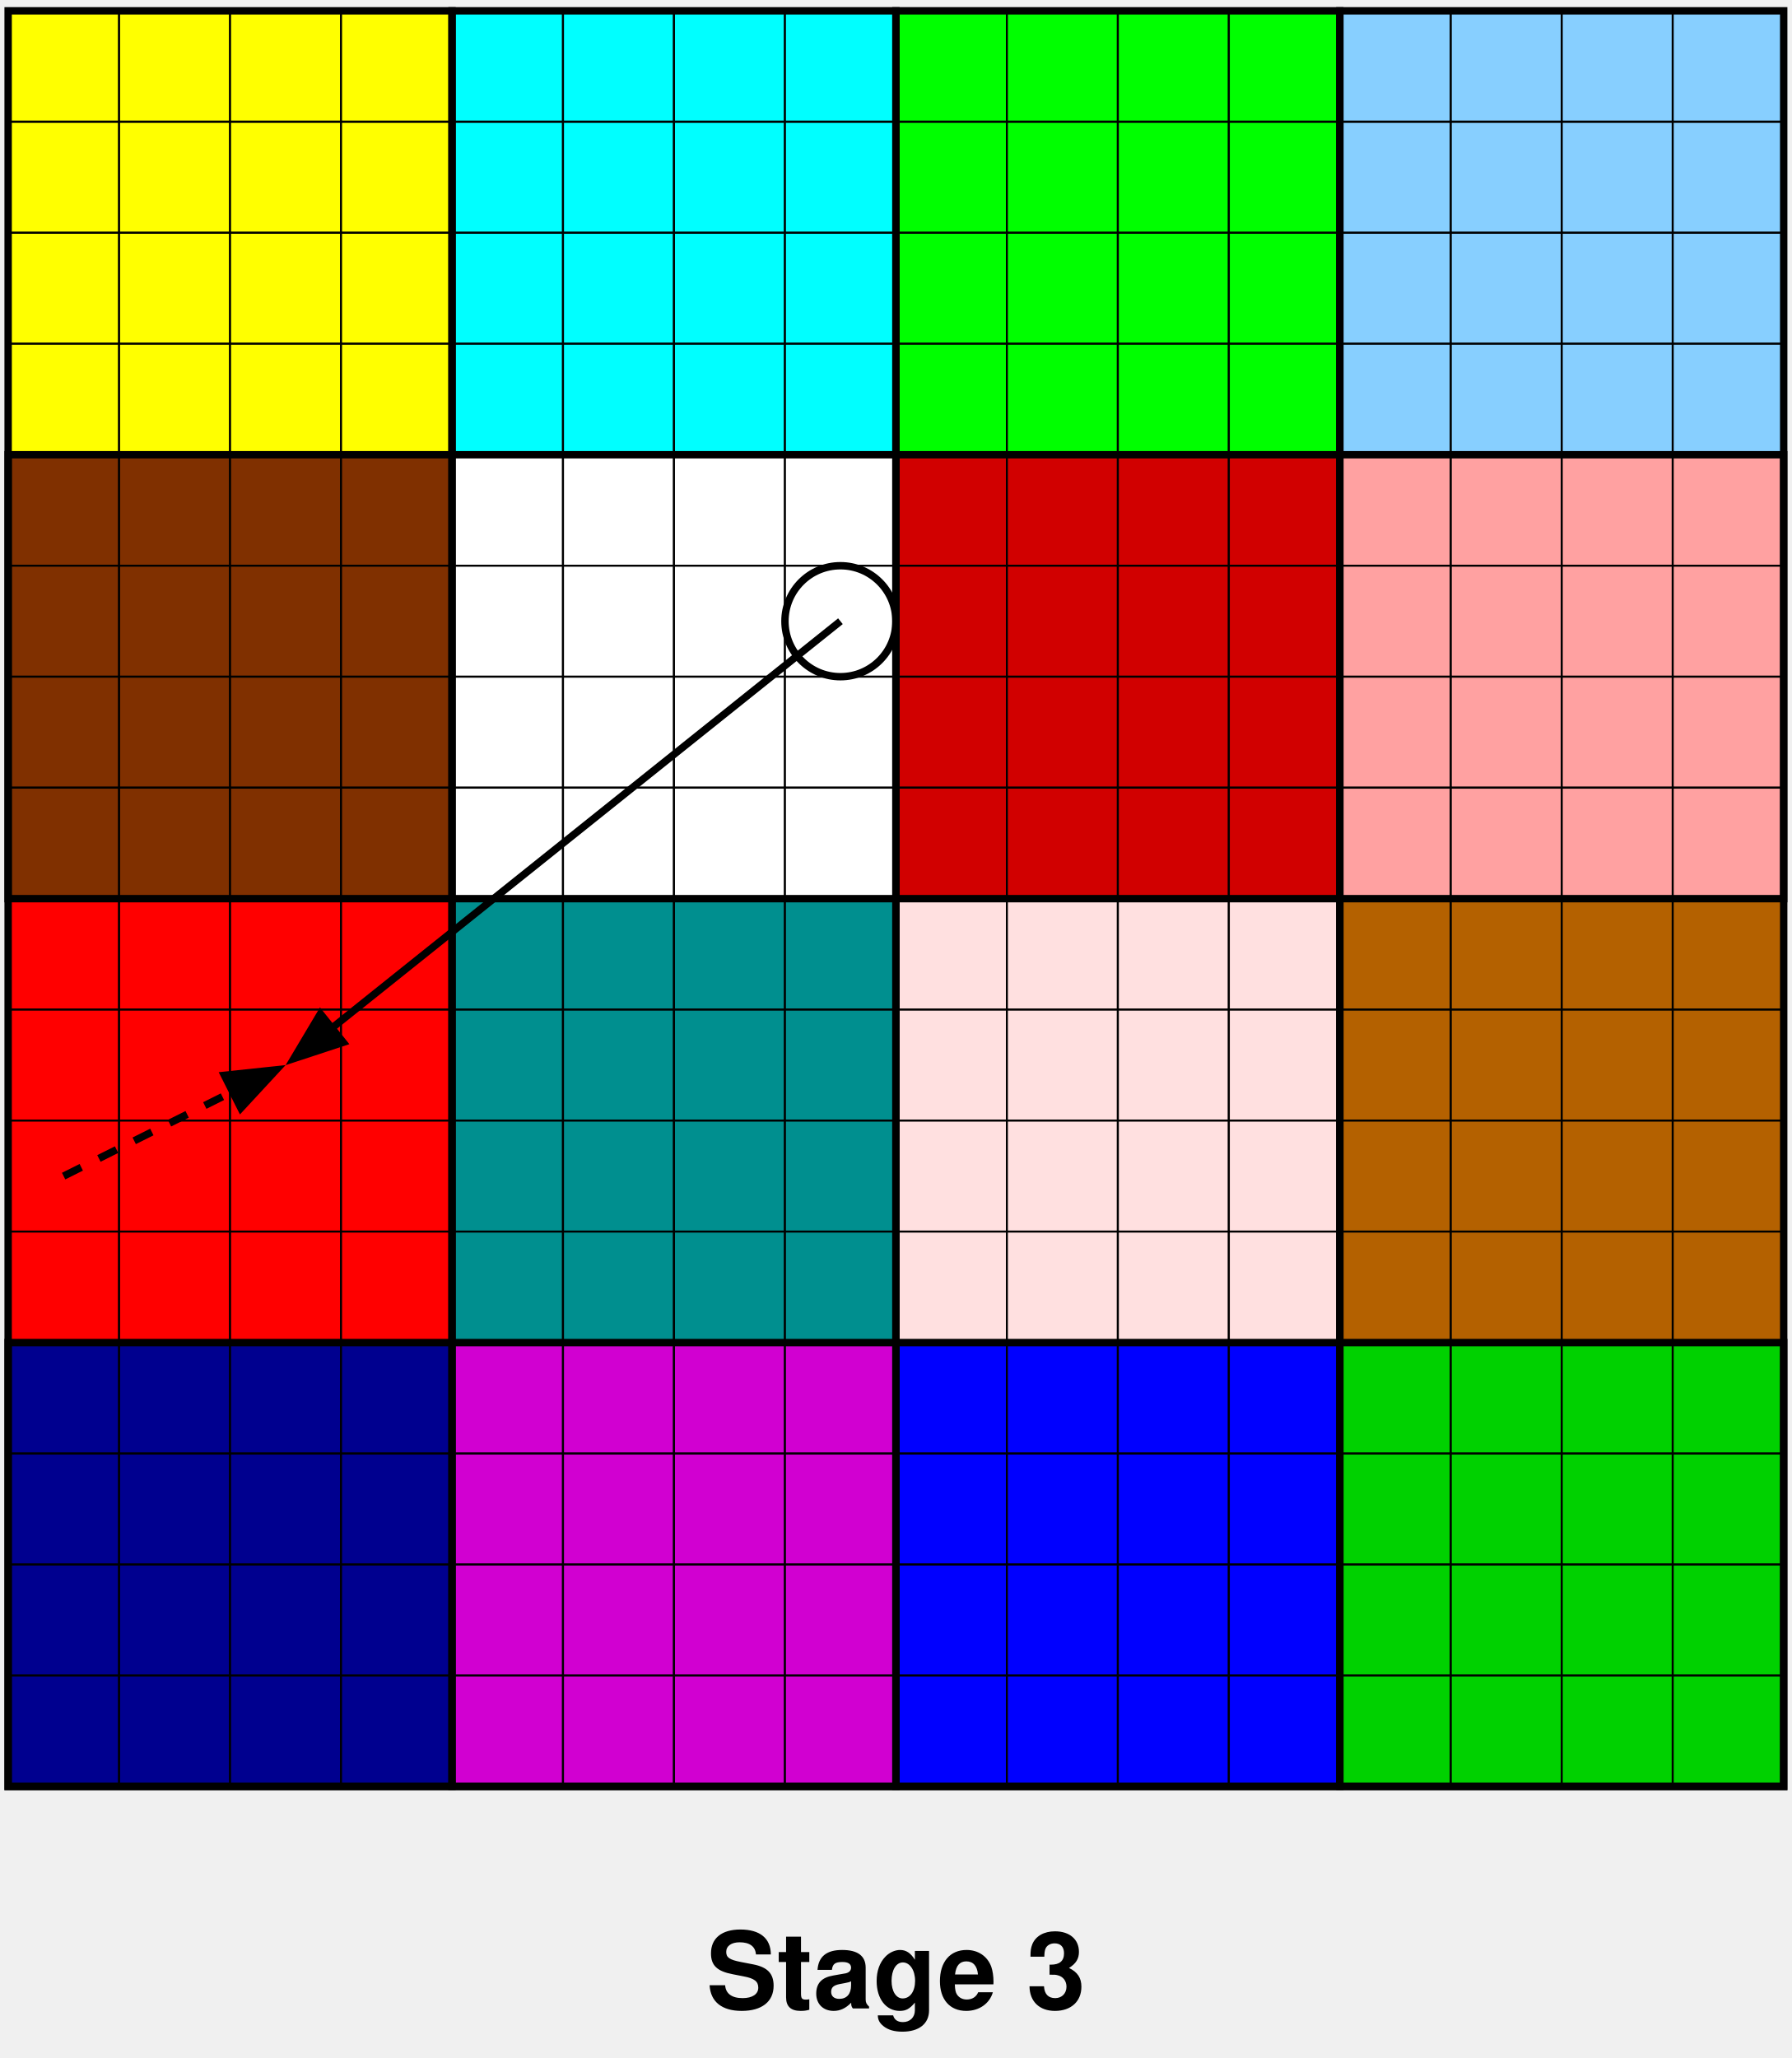
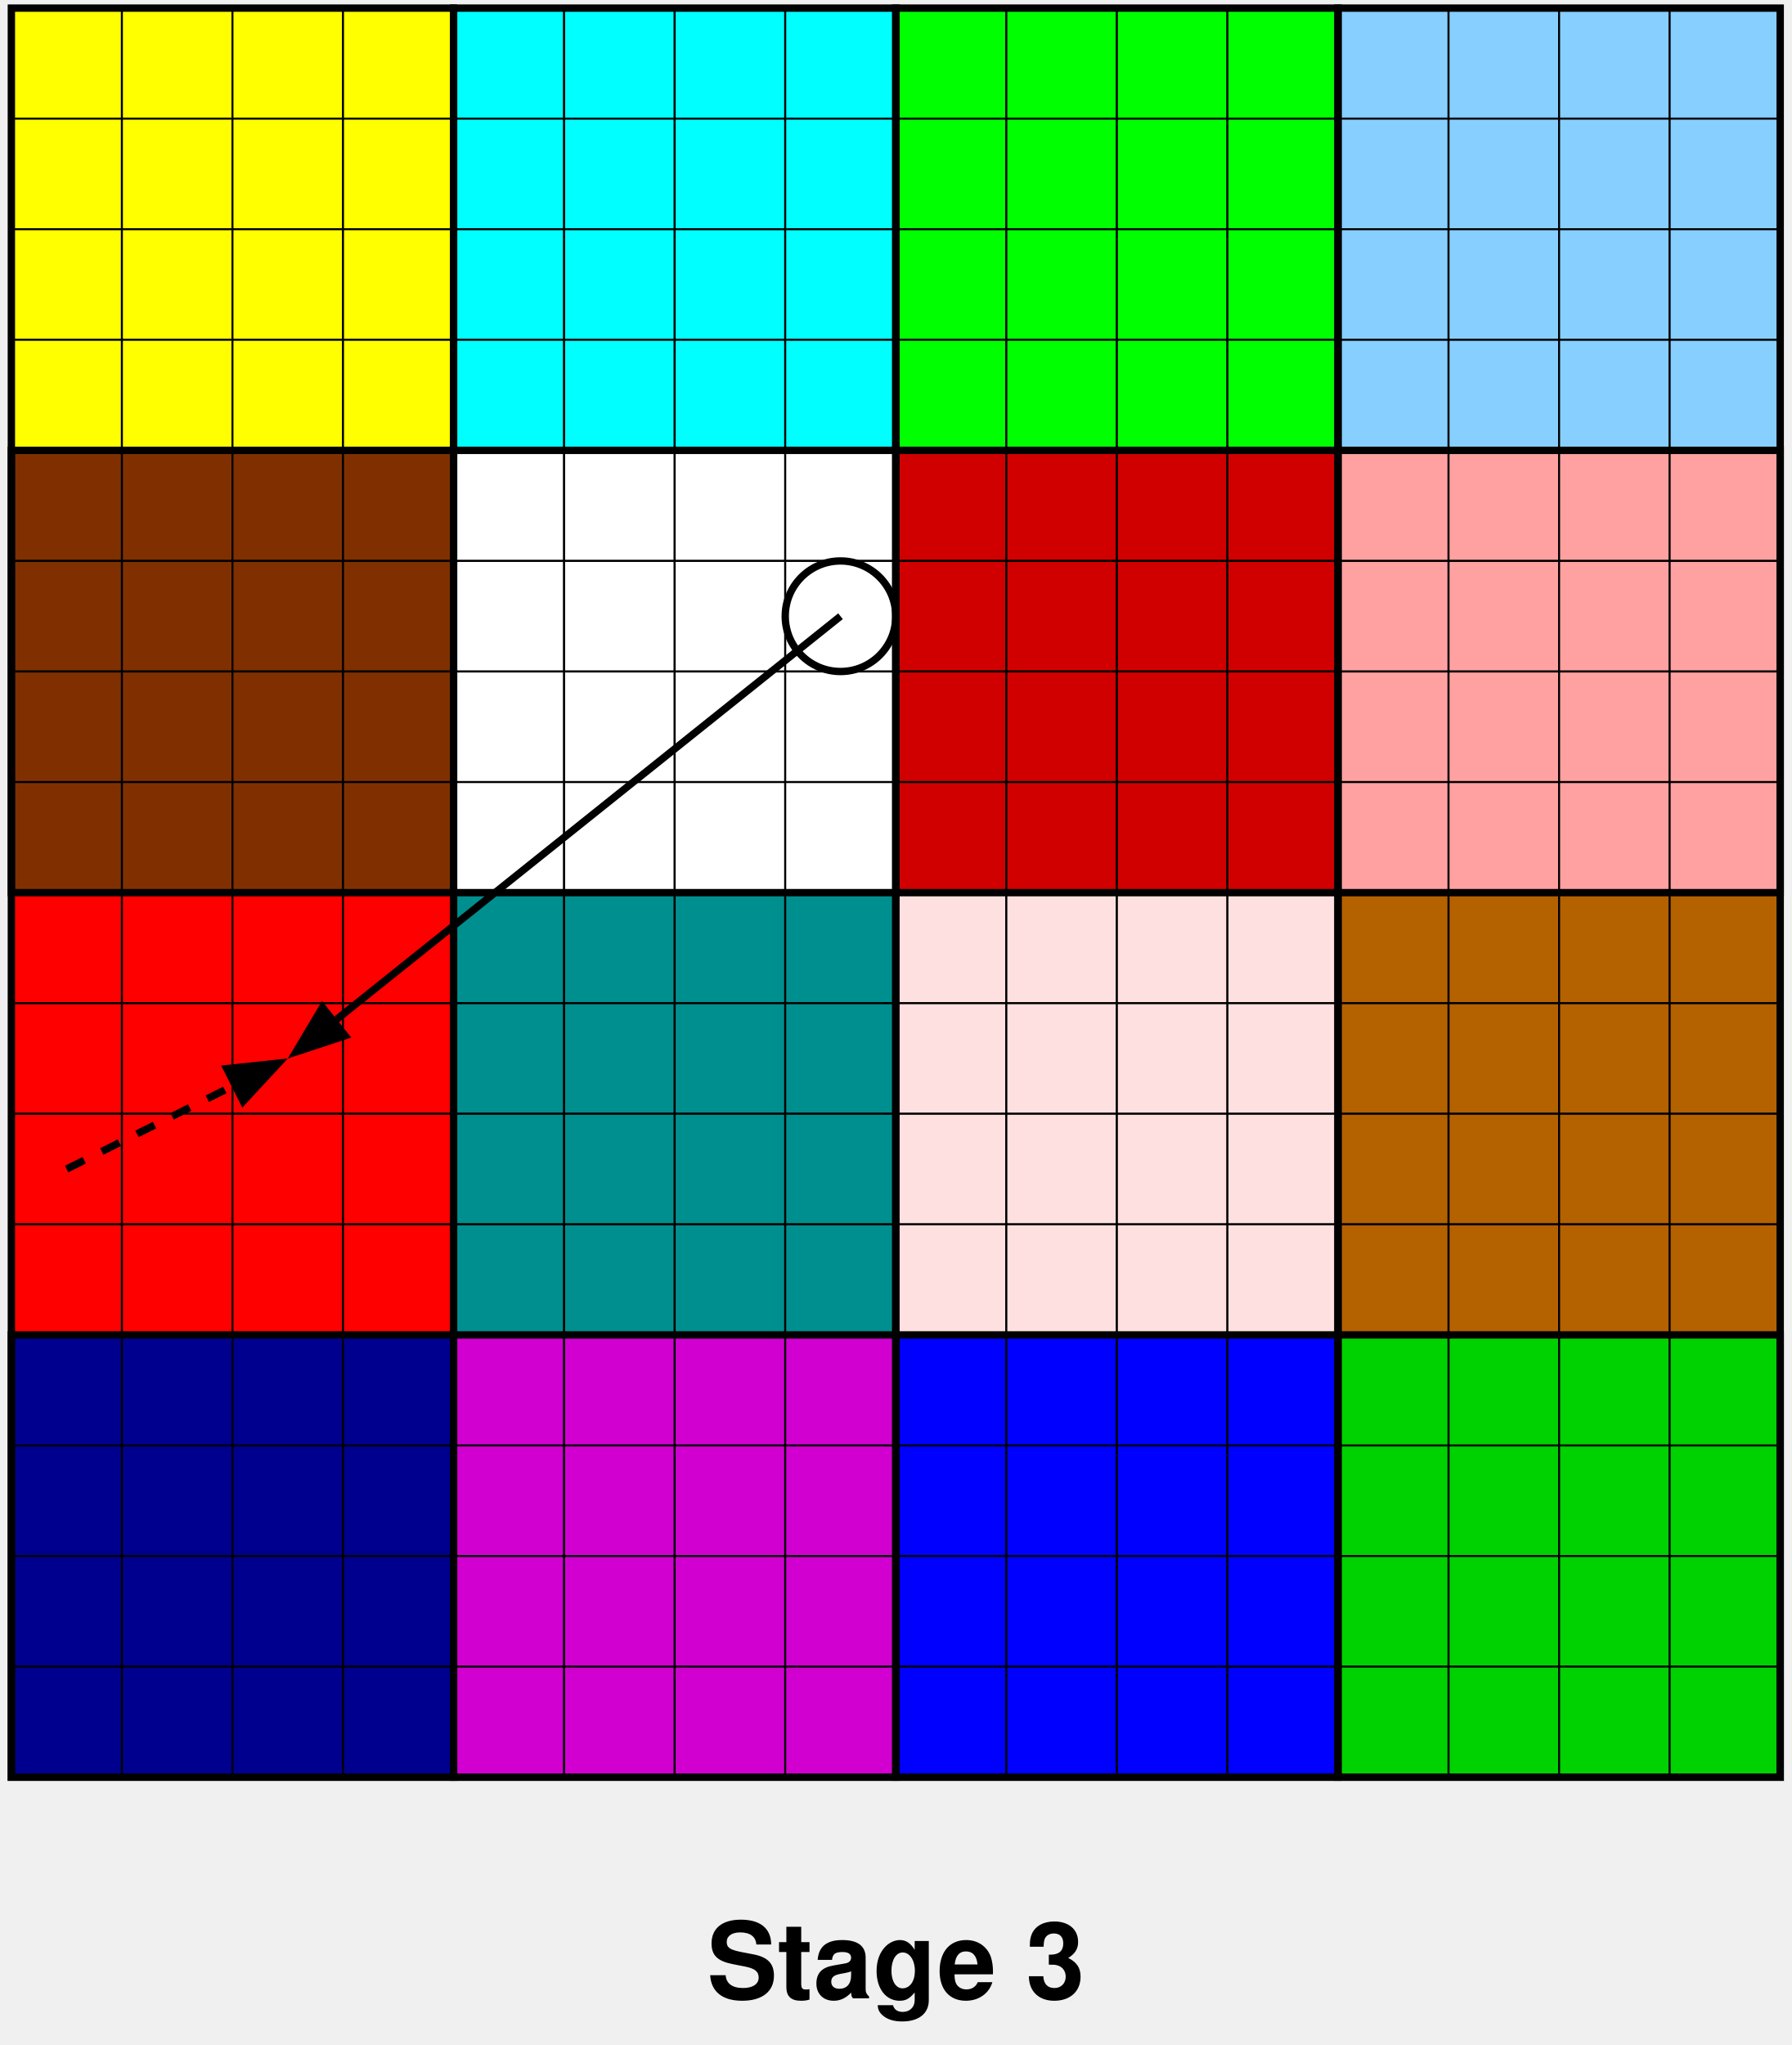
- <svg xmlns="http://www.w3.org/2000/svg" width="229pt" height="263pt" viewBox="867 1317 7266 8323">
+ <svg xmlns="http://www.w3.org/2000/svg" width="184pt" height="210pt" viewBox="867 1317 7266 8323">
  <g fill="none">
    <rect x="900" y="1350" width="450" height="450" fill="#ffff00" stroke="#000000" stroke-width="8px" />
    <rect x="1350" y="1350" width="450" height="450" fill="#ffff00" stroke="#000000" stroke-width="8px" />
    <rect x="1800" y="1350" width="450" height="450" fill="#ffff00" stroke="#000000" stroke-width="8px" />
    <rect x="2250" y="1350" width="450" height="450" fill="#ffff00" stroke="#000000" stroke-width="8px" />
    <rect x="900" y="1800" width="450" height="450" fill="#ffff00" stroke="#000000" stroke-width="8px" />
    <rect x="1350" y="1800" width="450" height="450" fill="#ffff00" stroke="#000000" stroke-width="8px" />
    <rect x="1800" y="1800" width="450" height="450" fill="#ffff00" stroke="#000000" stroke-width="8px" />
    <rect x="2250" y="1800" width="450" height="450" fill="#ffff00" stroke="#000000" stroke-width="8px" />
    <rect x="900" y="2250" width="450" height="450" fill="#ffff00" stroke="#000000" stroke-width="8px" />
    <rect x="1350" y="2250" width="450" height="450" fill="#ffff00" stroke="#000000" stroke-width="8px" />
    <rect x="1800" y="2250" width="450" height="450" fill="#ffff00" stroke="#000000" stroke-width="8px" />
    <rect x="2250" y="2250" width="450" height="450" fill="#ffff00" stroke="#000000" stroke-width="8px" />
    <rect x="900" y="2700" width="450" height="450" fill="#ffff00" stroke="#000000" stroke-width="8px" />
    <rect x="1350" y="2700" width="450" height="450" fill="#ffff00" stroke="#000000" stroke-width="8px" />
    <rect x="1800" y="2700" width="450" height="450" fill="#ffff00" stroke="#000000" stroke-width="8px" />
    <rect x="2250" y="2700" width="450" height="450" fill="#ffff00" stroke="#000000" stroke-width="8px" />
    <rect x="2700" y="1350" width="450" height="450" fill="#00ffff" stroke="#000000" stroke-width="8px" />
    <rect x="3150" y="1350" width="450" height="450" fill="#00ffff" stroke="#000000" stroke-width="8px" />
    <rect x="3600" y="1350" width="450" height="450" fill="#00ffff" stroke="#000000" stroke-width="8px" />
    <rect x="4050" y="1350" width="450" height="450" fill="#00ffff" stroke="#000000" stroke-width="8px" />
    <rect x="2700" y="1800" width="450" height="450" fill="#00ffff" stroke="#000000" stroke-width="8px" />
    <rect x="3150" y="1800" width="450" height="450" fill="#00ffff" stroke="#000000" stroke-width="8px" />
    <rect x="3600" y="1800" width="450" height="450" fill="#00ffff" stroke="#000000" stroke-width="8px" />
    <rect x="4050" y="1800" width="450" height="450" fill="#00ffff" stroke="#000000" stroke-width="8px" />
    <rect x="2700" y="2250" width="450" height="450" fill="#00ffff" stroke="#000000" stroke-width="8px" />
    <rect x="3150" y="2250" width="450" height="450" fill="#00ffff" stroke="#000000" stroke-width="8px" />
    <rect x="3600" y="2250" width="450" height="450" fill="#00ffff" stroke="#000000" stroke-width="8px" />
    <rect x="4050" y="2250" width="450" height="450" fill="#00ffff" stroke="#000000" stroke-width="8px" />
    <rect x="2700" y="2700" width="450" height="450" fill="#00ffff" stroke="#000000" stroke-width="8px" />
    <rect x="3150" y="2700" width="450" height="450" fill="#00ffff" stroke="#000000" stroke-width="8px" />
    <rect x="3600" y="2700" width="450" height="450" fill="#00ffff" stroke="#000000" stroke-width="8px" />
    <rect x="4050" y="2700" width="450" height="450" fill="#00ffff" stroke="#000000" stroke-width="8px" />
    <rect x="4500" y="1350" width="450" height="450" fill="#00ff00" stroke="#000000" stroke-width="8px" />
    <rect x="4950" y="1350" width="450" height="450" fill="#00ff00" stroke="#000000" stroke-width="8px" />
    <rect x="5400" y="1350" width="450" height="450" fill="#00ff00" stroke="#000000" stroke-width="8px" />
    <rect x="5850" y="1350" width="450" height="450" fill="#00ff00" stroke="#000000" stroke-width="8px" />
    <rect x="4500" y="1800" width="450" height="450" fill="#00ff00" stroke="#000000" stroke-width="8px" />
    <rect x="4950" y="1800" width="450" height="450" fill="#00ff00" stroke="#000000" stroke-width="8px" />
    <rect x="5400" y="1800" width="450" height="450" fill="#00ff00" stroke="#000000" stroke-width="8px" />
    <rect x="5850" y="1800" width="450" height="450" fill="#00ff00" stroke="#000000" stroke-width="8px" />
    <rect x="4500" y="2250" width="450" height="450" fill="#00ff00" stroke="#000000" stroke-width="8px" />
    <rect x="4950" y="2250" width="450" height="450" fill="#00ff00" stroke="#000000" stroke-width="8px" />
    <rect x="5400" y="2250" width="450" height="450" fill="#00ff00" stroke="#000000" stroke-width="8px" />
    <rect x="5850" y="2250" width="450" height="450" fill="#00ff00" stroke="#000000" stroke-width="8px" />
    <rect x="4500" y="2700" width="450" height="450" fill="#00ff00" stroke="#000000" stroke-width="8px" />
    <rect x="4950" y="2700" width="450" height="450" fill="#00ff00" stroke="#000000" stroke-width="8px" />
    <rect x="5400" y="2700" width="450" height="450" fill="#00ff00" stroke="#000000" stroke-width="8px" />
    <rect x="5850" y="2700" width="450" height="450" fill="#00ff00" stroke="#000000" stroke-width="8px" />
    <rect x="6300" y="1350" width="450" height="450" fill="#87cfff" stroke="#000000" stroke-width="8px" />
    <rect x="6750" y="1350" width="450" height="450" fill="#87cfff" stroke="#000000" stroke-width="8px" />
    <rect x="7200" y="1350" width="450" height="450" fill="#87cfff" stroke="#000000" stroke-width="8px" />
    <rect x="7650" y="1350" width="450" height="450" fill="#87cfff" stroke="#000000" stroke-width="8px" />
    <rect x="6300" y="1800" width="450" height="450" fill="#87cfff" stroke="#000000" stroke-width="8px" />
    <rect x="6750" y="1800" width="450" height="450" fill="#87cfff" stroke="#000000" stroke-width="8px" />
    <rect x="7200" y="1800" width="450" height="450" fill="#87cfff" stroke="#000000" stroke-width="8px" />
    <rect x="7650" y="1800" width="450" height="450" fill="#87cfff" stroke="#000000" stroke-width="8px" />
    <rect x="6300" y="2250" width="450" height="450" fill="#87cfff" stroke="#000000" stroke-width="8px" />
    <rect x="6750" y="2250" width="450" height="450" fill="#87cfff" stroke="#000000" stroke-width="8px" />
    <rect x="7200" y="2250" width="450" height="450" fill="#87cfff" stroke="#000000" stroke-width="8px" />
    <rect x="7650" y="2250" width="450" height="450" fill="#87cfff" stroke="#000000" stroke-width="8px" />
    <rect x="6300" y="2700" width="450" height="450" fill="#87cfff" stroke="#000000" stroke-width="8px" />
    <rect x="6750" y="2700" width="450" height="450" fill="#87cfff" stroke="#000000" stroke-width="8px" />
    <rect x="7200" y="2700" width="450" height="450" fill="#87cfff" stroke="#000000" stroke-width="8px" />
    <rect x="7650" y="2700" width="450" height="450" fill="#87cfff" stroke="#000000" stroke-width="8px" />
    <rect x="6300" y="3150" width="450" height="450" fill="#ffa1a1" stroke="#000000" stroke-width="8px" />
    <rect x="6750" y="3150" width="450" height="450" fill="#ffa1a1" stroke="#000000" stroke-width="8px" />
    <rect x="7200" y="3150" width="450" height="450" fill="#ffa1a1" stroke="#000000" stroke-width="8px" />
    <rect x="7650" y="3150" width="450" height="450" fill="#ffa1a1" stroke="#000000" stroke-width="8px" />
    <rect x="6300" y="3600" width="450" height="450" fill="#ffa1a1" stroke="#000000" stroke-width="8px" />
    <rect x="6750" y="3600" width="450" height="450" fill="#ffa1a1" stroke="#000000" stroke-width="8px" />
    <rect x="7200" y="3600" width="450" height="450" fill="#ffa1a1" stroke="#000000" stroke-width="8px" />
    <rect x="7650" y="3600" width="450" height="450" fill="#ffa1a1" stroke="#000000" stroke-width="8px" />
    <rect x="6300" y="4050" width="450" height="450" fill="#ffa1a1" stroke="#000000" stroke-width="8px" />
    <rect x="6750" y="4050" width="450" height="450" fill="#ffa1a1" stroke="#000000" stroke-width="8px" />
    <rect x="7200" y="4050" width="450" height="450" fill="#ffa1a1" stroke="#000000" stroke-width="8px" />
    <rect x="7650" y="4050" width="450" height="450" fill="#ffa1a1" stroke="#000000" stroke-width="8px" />
    <rect x="6300" y="4500" width="450" height="450" fill="#ffa1a1" stroke="#000000" stroke-width="8px" />
    <rect x="6750" y="4500" width="450" height="450" fill="#ffa1a1" stroke="#000000" stroke-width="8px" />
    <rect x="7200" y="4500" width="450" height="450" fill="#ffa1a1" stroke="#000000" stroke-width="8px" />
    <rect x="7650" y="4500" width="450" height="450" fill="#ffa1a1" stroke="#000000" stroke-width="8px" />
    <rect x="900" y="3150" width="450" height="450" fill="#803000" stroke="#000000" stroke-width="8px" />
    <rect x="1350" y="3150" width="450" height="450" fill="#803000" stroke="#000000" stroke-width="8px" />
    <rect x="1800" y="3150" width="450" height="450" fill="#803000" stroke="#000000" stroke-width="8px" />
    <rect x="2250" y="3150" width="450" height="450" fill="#803000" stroke="#000000" stroke-width="8px" />
    <rect x="900" y="3600" width="450" height="450" fill="#803000" stroke="#000000" stroke-width="8px" />
    <rect x="1350" y="3600" width="450" height="450" fill="#803000" stroke="#000000" stroke-width="8px" />
    <rect x="1800" y="3600" width="450" height="450" fill="#803000" stroke="#000000" stroke-width="8px" />
    <rect x="2250" y="3600" width="450" height="450" fill="#803000" stroke="#000000" stroke-width="8px" />
    <rect x="900" y="4050" width="450" height="450" fill="#803000" stroke="#000000" stroke-width="8px" />
    <rect x="1350" y="4050" width="450" height="450" fill="#803000" stroke="#000000" stroke-width="8px" />
    <rect x="1800" y="4050" width="450" height="450" fill="#803000" stroke="#000000" stroke-width="8px" />
    <rect x="2250" y="4050" width="450" height="450" fill="#803000" stroke="#000000" stroke-width="8px" />
    <rect x="900" y="4500" width="450" height="450" fill="#803000" stroke="#000000" stroke-width="8px" />
    <rect x="1350" y="4500" width="450" height="450" fill="#803000" stroke="#000000" stroke-width="8px" />
    <rect x="1800" y="4500" width="450" height="450" fill="#803000" stroke="#000000" stroke-width="8px" />
    <rect x="2250" y="4500" width="450" height="450" fill="#803000" stroke="#000000" stroke-width="8px" />
    <rect x="4500" y="4950" width="450" height="450" fill="#ffe0e0" stroke="#000000" stroke-width="8px" />
    <rect x="4950" y="4950" width="450" height="450" fill="#ffe0e0" stroke="#000000" stroke-width="8px" />
    <rect x="5400" y="4950" width="450" height="450" fill="#ffe0e0" stroke="#000000" stroke-width="8px" />
    <rect x="5850" y="4950" width="450" height="450" fill="#ffe0e0" stroke="#000000" stroke-width="8px" />
    <rect x="4500" y="5400" width="450" height="450" fill="#ffe0e0" stroke="#000000" stroke-width="8px" />
    <rect x="4950" y="5400" width="450" height="450" fill="#ffe0e0" stroke="#000000" stroke-width="8px" />
    <rect x="5400" y="5400" width="450" height="450" fill="#ffe0e0" stroke="#000000" stroke-width="8px" />
    <rect x="5850" y="5400" width="450" height="450" fill="#ffe0e0" stroke="#000000" stroke-width="8px" />
    <rect x="4500" y="5850" width="450" height="450" fill="#ffe0e0" stroke="#000000" stroke-width="8px" />
    <rect x="4950" y="5850" width="450" height="450" fill="#ffe0e0" stroke="#000000" stroke-width="8px" />
    <rect x="5400" y="5850" width="450" height="450" fill="#ffe0e0" stroke="#000000" stroke-width="8px" />
    <rect x="5850" y="5850" width="450" height="450" fill="#ffe0e0" stroke="#000000" stroke-width="8px" />
    <rect x="4500" y="6300" width="450" height="450" fill="#ffe0e0" stroke="#000000" stroke-width="8px" />
    <rect x="4950" y="6300" width="450" height="450" fill="#ffe0e0" stroke="#000000" stroke-width="8px" />
    <rect x="5400" y="6300" width="450" height="450" fill="#ffe0e0" stroke="#000000" stroke-width="8px" />
    <rect x="5850" y="6300" width="450" height="450" fill="#ffe0e0" stroke="#000000" stroke-width="8px" />
    <rect x="6300" y="4950" width="450" height="450" fill="#b46100" stroke="#000000" stroke-width="8px" />
    <rect x="6750" y="4950" width="450" height="450" fill="#b46100" stroke="#000000" stroke-width="8px" />
    <rect x="7200" y="4950" width="450" height="450" fill="#b46100" stroke="#000000" stroke-width="8px" />
    <rect x="7650" y="4950" width="450" height="450" fill="#b46100" stroke="#000000" stroke-width="8px" />
    <rect x="6300" y="5400" width="450" height="450" fill="#b46100" stroke="#000000" stroke-width="8px" />
    <rect x="6750" y="5400" width="450" height="450" fill="#b46100" stroke="#000000" stroke-width="8px" />
    <rect x="7200" y="5400" width="450" height="450" fill="#b46100" stroke="#000000" stroke-width="8px" />
    <rect x="7650" y="5400" width="450" height="450" fill="#b46100" stroke="#000000" stroke-width="8px" />
    <rect x="6300" y="5850" width="450" height="450" fill="#b46100" stroke="#000000" stroke-width="8px" />
    <rect x="6750" y="5850" width="450" height="450" fill="#b46100" stroke="#000000" stroke-width="8px" />
    <rect x="7200" y="5850" width="450" height="450" fill="#b46100" stroke="#000000" stroke-width="8px" />
    <rect x="7650" y="5850" width="450" height="450" fill="#b46100" stroke="#000000" stroke-width="8px" />
    <rect x="6300" y="6300" width="450" height="450" fill="#b46100" stroke="#000000" stroke-width="8px" />
    <rect x="6750" y="6300" width="450" height="450" fill="#b46100" stroke="#000000" stroke-width="8px" />
    <rect x="7200" y="6300" width="450" height="450" fill="#b46100" stroke="#000000" stroke-width="8px" />
    <rect x="7650" y="6300" width="450" height="450" fill="#b46100" stroke="#000000" stroke-width="8px" />
    <rect x="2700" y="4950" width="450" height="450" fill="#008f8f" stroke="#000000" stroke-width="8px" />
    <rect x="3150" y="4950" width="450" height="450" fill="#008f8f" stroke="#000000" stroke-width="8px" />
    <rect x="3600" y="4950" width="450" height="450" fill="#008f8f" stroke="#000000" stroke-width="8px" />
    <rect x="4050" y="4950" width="450" height="450" fill="#008f8f" stroke="#000000" stroke-width="8px" />
    <rect x="2700" y="5400" width="450" height="450" fill="#008f8f" stroke="#000000" stroke-width="8px" />
    <rect x="3150" y="5400" width="450" height="450" fill="#008f8f" stroke="#000000" stroke-width="8px" />
    <rect x="3600" y="5400" width="450" height="450" fill="#008f8f" stroke="#000000" stroke-width="8px" />
    <rect x="4050" y="5400" width="450" height="450" fill="#008f8f" stroke="#000000" stroke-width="8px" />
    <rect x="2700" y="5850" width="450" height="450" fill="#008f8f" stroke="#000000" stroke-width="8px" />
    <rect x="3150" y="5850" width="450" height="450" fill="#008f8f" stroke="#000000" stroke-width="8px" />
    <rect x="3600" y="5850" width="450" height="450" fill="#008f8f" stroke="#000000" stroke-width="8px" />
    <rect x="4050" y="5850" width="450" height="450" fill="#008f8f" stroke="#000000" stroke-width="8px" />
    <rect x="2700" y="6300" width="450" height="450" fill="#008f8f" stroke="#000000" stroke-width="8px" />
    <rect x="3150" y="6300" width="450" height="450" fill="#008f8f" stroke="#000000" stroke-width="8px" />
    <rect x="3600" y="6300" width="450" height="450" fill="#008f8f" stroke="#000000" stroke-width="8px" />
    <rect x="4050" y="6300" width="450" height="450" fill="#008f8f" stroke="#000000" stroke-width="8px" />
    <rect x="6300" y="6750" width="450" height="450" fill="#00d100" stroke="#000000" stroke-width="8px" />
    <rect x="6750" y="6750" width="450" height="450" fill="#00d100" stroke="#000000" stroke-width="8px" />
    <rect x="7200" y="6750" width="450" height="450" fill="#00d100" stroke="#000000" stroke-width="8px" />
    <rect x="7650" y="6750" width="450" height="450" fill="#00d100" stroke="#000000" stroke-width="8px" />
    <rect x="6300" y="7200" width="450" height="450" fill="#00d100" stroke="#000000" stroke-width="8px" />
    <rect x="6750" y="7200" width="450" height="450" fill="#00d100" stroke="#000000" stroke-width="8px" />
    <rect x="7200" y="7200" width="450" height="450" fill="#00d100" stroke="#000000" stroke-width="8px" />
    <rect x="7650" y="7200" width="450" height="450" fill="#00d100" stroke="#000000" stroke-width="8px" />
    <rect x="6300" y="7650" width="450" height="450" fill="#00d100" stroke="#000000" stroke-width="8px" />
    <rect x="6750" y="7650" width="450" height="450" fill="#00d100" stroke="#000000" stroke-width="8px" />
    <rect x="7200" y="7650" width="450" height="450" fill="#00d100" stroke="#000000" stroke-width="8px" />
    <rect x="7650" y="7650" width="450" height="450" fill="#00d100" stroke="#000000" stroke-width="8px" />
    <rect x="6300" y="8100" width="450" height="450" fill="#00d100" stroke="#000000" stroke-width="8px" />
    <rect x="6750" y="8100" width="450" height="450" fill="#00d100" stroke="#000000" stroke-width="8px" />
    <rect x="7200" y="8100" width="450" height="450" fill="#00d100" stroke="#000000" stroke-width="8px" />
    <rect x="7650" y="8100" width="450" height="450" fill="#00d100" stroke="#000000" stroke-width="8px" />
    <rect x="900" y="6750" width="450" height="450" fill="#00008f" stroke="#000000" stroke-width="8px" />
    <rect x="1350" y="6750" width="450" height="450" fill="#00008f" stroke="#000000" stroke-width="8px" />
    <rect x="1800" y="6750" width="450" height="450" fill="#00008f" stroke="#000000" stroke-width="8px" />
    <rect x="2250" y="6750" width="450" height="450" fill="#00008f" stroke="#000000" stroke-width="8px" />
    <rect x="900" y="7200" width="450" height="450" fill="#00008f" stroke="#000000" stroke-width="8px" />
    <rect x="1350" y="7200" width="450" height="450" fill="#00008f" stroke="#000000" stroke-width="8px" />
    <rect x="1800" y="7200" width="450" height="450" fill="#00008f" stroke="#000000" stroke-width="8px" />
    <rect x="2250" y="7200" width="450" height="450" fill="#00008f" stroke="#000000" stroke-width="8px" />
    <rect x="900" y="7650" width="450" height="450" fill="#00008f" stroke="#000000" stroke-width="8px" />
    <rect x="1350" y="7650" width="450" height="450" fill="#00008f" stroke="#000000" stroke-width="8px" />
    <rect x="1800" y="7650" width="450" height="450" fill="#00008f" stroke="#000000" stroke-width="8px" />
    <rect x="2250" y="7650" width="450" height="450" fill="#00008f" stroke="#000000" stroke-width="8px" />
    <rect x="900" y="8100" width="450" height="450" fill="#00008f" stroke="#000000" stroke-width="8px" />
    <rect x="1350" y="8100" width="450" height="450" fill="#00008f" stroke="#000000" stroke-width="8px" />
    <rect x="1800" y="8100" width="450" height="450" fill="#00008f" stroke="#000000" stroke-width="8px" />
    <rect x="2250" y="8100" width="450" height="450" fill="#00008f" stroke="#000000" stroke-width="8px" />
    <rect x="900" y="4950" width="450" height="450" fill="#ff0000" stroke="#000000" stroke-width="8px" />
    <rect x="1350" y="4950" width="450" height="450" fill="#ff0000" stroke="#000000" stroke-width="8px" />
    <rect x="1800" y="4950" width="450" height="450" fill="#ff0000" stroke="#000000" stroke-width="8px" />
    <rect x="2250" y="4950" width="450" height="450" fill="#ff0000" stroke="#000000" stroke-width="8px" />
    <rect x="900" y="5400" width="450" height="450" fill="#ff0000" stroke="#000000" stroke-width="8px" />
    <rect x="1350" y="5400" width="450" height="450" fill="#ff0000" stroke="#000000" stroke-width="8px" />
    <rect x="1800" y="5400" width="450" height="450" fill="#ff0000" stroke="#000000" stroke-width="8px" />
    <rect x="2250" y="5400" width="450" height="450" fill="#ff0000" stroke="#000000" stroke-width="8px" />
    <rect x="900" y="5850" width="450" height="450" fill="#ff0000" stroke="#000000" stroke-width="8px" />
    <rect x="1350" y="5850" width="450" height="450" fill="#ff0000" stroke="#000000" stroke-width="8px" />
    <rect x="1800" y="5850" width="450" height="450" fill="#ff0000" stroke="#000000" stroke-width="8px" />
    <rect x="2250" y="5850" width="450" height="450" fill="#ff0000" stroke="#000000" stroke-width="8px" />
    <rect x="900" y="6300" width="450" height="450" fill="#ff0000" stroke="#000000" stroke-width="8px" />
    <rect x="1350" y="6300" width="450" height="450" fill="#ff0000" stroke="#000000" stroke-width="8px" />
    <rect x="1800" y="6300" width="450" height="450" fill="#ff0000" stroke="#000000" stroke-width="8px" />
    <rect x="2250" y="6300" width="450" height="450" fill="#ff0000" stroke="#000000" stroke-width="8px" />
    <rect x="4500" y="3150" width="450" height="450" fill="#d10000" stroke="#000000" stroke-width="8px" />
    <rect x="4950" y="3150" width="450" height="450" fill="#d10000" stroke="#000000" stroke-width="8px" />
    <rect x="5400" y="3150" width="450" height="450" fill="#d10000" stroke="#000000" stroke-width="8px" />
    <rect x="5850" y="3150" width="450" height="450" fill="#d10000" stroke="#000000" stroke-width="8px" />
    <rect x="4500" y="3600" width="450" height="450" fill="#d10000" stroke="#000000" stroke-width="8px" />
    <rect x="4950" y="3600" width="450" height="450" fill="#d10000" stroke="#000000" stroke-width="8px" />
    <rect x="5400" y="3600" width="450" height="450" fill="#d10000" stroke="#000000" stroke-width="8px" />
    <rect x="5850" y="3600" width="450" height="450" fill="#d10000" stroke="#000000" stroke-width="8px" />
    <rect x="4500" y="4050" width="450" height="450" fill="#d10000" stroke="#000000" stroke-width="8px" />
    <rect x="4950" y="4050" width="450" height="450" fill="#d10000" stroke="#000000" stroke-width="8px" />
    <rect x="5400" y="4050" width="450" height="450" fill="#d10000" stroke="#000000" stroke-width="8px" />
    <rect x="5850" y="4050" width="450" height="450" fill="#d10000" stroke="#000000" stroke-width="8px" />
    <rect x="4500" y="4500" width="450" height="450" fill="#d10000" stroke="#000000" stroke-width="8px" />
    <rect x="4950" y="4500" width="450" height="450" fill="#d10000" stroke="#000000" stroke-width="8px" />
    <rect x="5400" y="4500" width="450" height="450" fill="#d10000" stroke="#000000" stroke-width="8px" />
    <rect x="5850" y="4500" width="450" height="450" fill="#d10000" stroke="#000000" stroke-width="8px" />
    <rect x="2700" y="3150" width="450" height="450" fill="#ffffff" stroke="#000000" stroke-width="8px" />
    <rect x="3150" y="3150" width="450" height="450" fill="#ffffff" stroke="#000000" stroke-width="8px" />
    <rect x="3600" y="3150" width="450" height="450" fill="#ffffff" stroke="#000000" stroke-width="8px" />
    <rect x="4050" y="3150" width="450" height="450" fill="#ffffff" stroke="#000000" stroke-width="8px" />
    <rect x="2700" y="3600" width="450" height="450" fill="#ffffff" stroke="#000000" stroke-width="8px" />
    <rect x="3150" y="3600" width="450" height="450" fill="#ffffff" stroke="#000000" stroke-width="8px" />
    <rect x="3600" y="3600" width="450" height="450" fill="#ffffff" stroke="#000000" stroke-width="8px" />
    <rect x="4050" y="3600" width="450" height="450" fill="#ffffff" stroke="#000000" stroke-width="8px" />
    <rect x="2700" y="4050" width="450" height="450" fill="#ffffff" stroke="#000000" stroke-width="8px" />
    <rect x="3150" y="4050" width="450" height="450" fill="#ffffff" stroke="#000000" stroke-width="8px" />
    <rect x="3600" y="4050" width="450" height="450" fill="#ffffff" stroke="#000000" stroke-width="8px" />
    <rect x="4050" y="4050" width="450" height="450" fill="#ffffff" stroke="#000000" stroke-width="8px" />
    <rect x="2700" y="4500" width="450" height="450" fill="#ffffff" stroke="#000000" stroke-width="8px" />
    <rect x="3150" y="4500" width="450" height="450" fill="#ffffff" stroke="#000000" stroke-width="8px" />
    <rect x="3600" y="4500" width="450" height="450" fill="#ffffff" stroke="#000000" stroke-width="8px" />
    <rect x="4050" y="4500" width="450" height="450" fill="#ffffff" stroke="#000000" stroke-width="8px" />
    <rect x="2700" y="6750" width="450" height="450" fill="#d100d1" stroke="#000000" stroke-width="8px" />
    <rect x="3150" y="6750" width="450" height="450" fill="#d100d1" stroke="#000000" stroke-width="8px" />
    <rect x="3600" y="6750" width="450" height="450" fill="#d100d1" stroke="#000000" stroke-width="8px" />
    <rect x="4050" y="6750" width="450" height="450" fill="#d100d1" stroke="#000000" stroke-width="8px" />
    <rect x="2700" y="7200" width="450" height="450" fill="#d100d1" stroke="#000000" stroke-width="8px" />
    <rect x="3150" y="7200" width="450" height="450" fill="#d100d1" stroke="#000000" stroke-width="8px" />
    <rect x="3600" y="7200" width="450" height="450" fill="#d100d1" stroke="#000000" stroke-width="8px" />
    <rect x="4050" y="7200" width="450" height="450" fill="#d100d1" stroke="#000000" stroke-width="8px" />
    <rect x="2700" y="7650" width="450" height="450" fill="#d100d1" stroke="#000000" stroke-width="8px" />
    <rect x="3150" y="7650" width="450" height="450" fill="#d100d1" stroke="#000000" stroke-width="8px" />
    <rect x="3600" y="7650" width="450" height="450" fill="#d100d1" stroke="#000000" stroke-width="8px" />
    <rect x="4050" y="7650" width="450" height="450" fill="#d100d1" stroke="#000000" stroke-width="8px" />
    <rect x="2700" y="8100" width="450" height="450" fill="#d100d1" stroke="#000000" stroke-width="8px" />
    <rect x="3150" y="8100" width="450" height="450" fill="#d100d1" stroke="#000000" stroke-width="8px" />
    <rect x="3600" y="8100" width="450" height="450" fill="#d100d1" stroke="#000000" stroke-width="8px" />
    <rect x="4050" y="8100" width="450" height="450" fill="#d100d1" stroke="#000000" stroke-width="8px" />
    <rect x="4500" y="6750" width="450" height="450" fill="#0000ff" stroke="#000000" stroke-width="8px" />
    <rect x="4950" y="6750" width="450" height="450" fill="#0000ff" stroke="#000000" stroke-width="8px" />
    <rect x="5400" y="6750" width="450" height="450" fill="#0000ff" stroke="#000000" stroke-width="8px" />
    <rect x="5850" y="6750" width="450" height="450" fill="#0000ff" stroke="#000000" stroke-width="8px" />
    <rect x="4500" y="7200" width="450" height="450" fill="#0000ff" stroke="#000000" stroke-width="8px" />
    <rect x="4950" y="7200" width="450" height="450" fill="#0000ff" stroke="#000000" stroke-width="8px" />
    <rect x="5400" y="7200" width="450" height="450" fill="#0000ff" stroke="#000000" stroke-width="8px" />
    <rect x="5850" y="7200" width="450" height="450" fill="#0000ff" stroke="#000000" stroke-width="8px" />
    <rect x="4500" y="7650" width="450" height="450" fill="#0000ff" stroke="#000000" stroke-width="8px" />
    <rect x="4950" y="7650" width="450" height="450" fill="#0000ff" stroke="#000000" stroke-width="8px" />
    <rect x="5400" y="7650" width="450" height="450" fill="#0000ff" stroke="#000000" stroke-width="8px" />
    <rect x="5850" y="7650" width="450" height="450" fill="#0000ff" stroke="#000000" stroke-width="8px" />
    <rect x="4500" y="8100" width="450" height="450" fill="#0000ff" stroke="#000000" stroke-width="8px" />
    <rect x="4950" y="8100" width="450" height="450" fill="#0000ff" stroke="#000000" stroke-width="8px" />
    <rect x="5400" y="8100" width="450" height="450" fill="#0000ff" stroke="#000000" stroke-width="8px" />
    <rect x="5850" y="8100" width="450" height="450" fill="#0000ff" stroke="#000000" stroke-width="8px" />
    <rect x="900" y="1350" width="1800" height="7200" stroke="#000000" stroke-width="30px" />
    <rect x="2700" y="1350" width="1800" height="7200" stroke="#000000" stroke-width="30px" />
    <rect x="4500" y="1350" width="1800" height="7200" stroke="#000000" stroke-width="30px" />
    <rect x="6300" y="1350" width="1800" height="7200" stroke="#000000" stroke-width="30px" />
    <rect x="900" y="3150" width="7200" height="1800" stroke="#000000" stroke-width="30px" />
    <rect x="900" y="6750" width="7200" height="1800" stroke="#000000" stroke-width="30px" />
    <circle cx="4275" cy="3825" r="225" stroke="#000000" stroke-width="30px" />
    <defs>
      <clipPath id="cp0">
        <path clip-rule="evenodd" d="M 867,1317 H 8133 V 9640 H 867 z   M 2277,5538 2165,5398 2000,5622 2022,5650z" />
      </clipPath>
    </defs>
    <polyline points=" 4275,3825 2025,5625" clip-path="url(#cp0)" stroke="#000000" stroke-width="30px" />
    <polygon points=" 2165,5398 2034,5618 2277,5538 2165,5398" stroke="#000000" stroke-width="8px" stroke-miterlimit="8" fill="#000000" />
    <defs>
      <clipPath id="cp1">
        <path clip-rule="evenodd" d="M 867,1317 H 8133 V 9640 H 867 z   M 1760,5657 1841,5818 2049,5633 2033,5601z" />
      </clipPath>
    </defs>
    <polyline points=" 1125,6075 2025,5625" clip-path="url(#cp1)" stroke="#000000" stroke-width="30px" stroke-dasharray="80 80" />
    <polygon points=" 1841,5818 2015,5630 1760,5657 1841,5818" stroke="#000000" stroke-width="8px" stroke-miterlimit="8" fill="#000000" />
    <text xml:space="preserve" x="4500" y="9450" fill="#000000" font-family="Helvetica" font-style="normal" font-weight="bold" font-size="432" text-anchor="middle">Stage 3</text>
  </g>
</svg>
